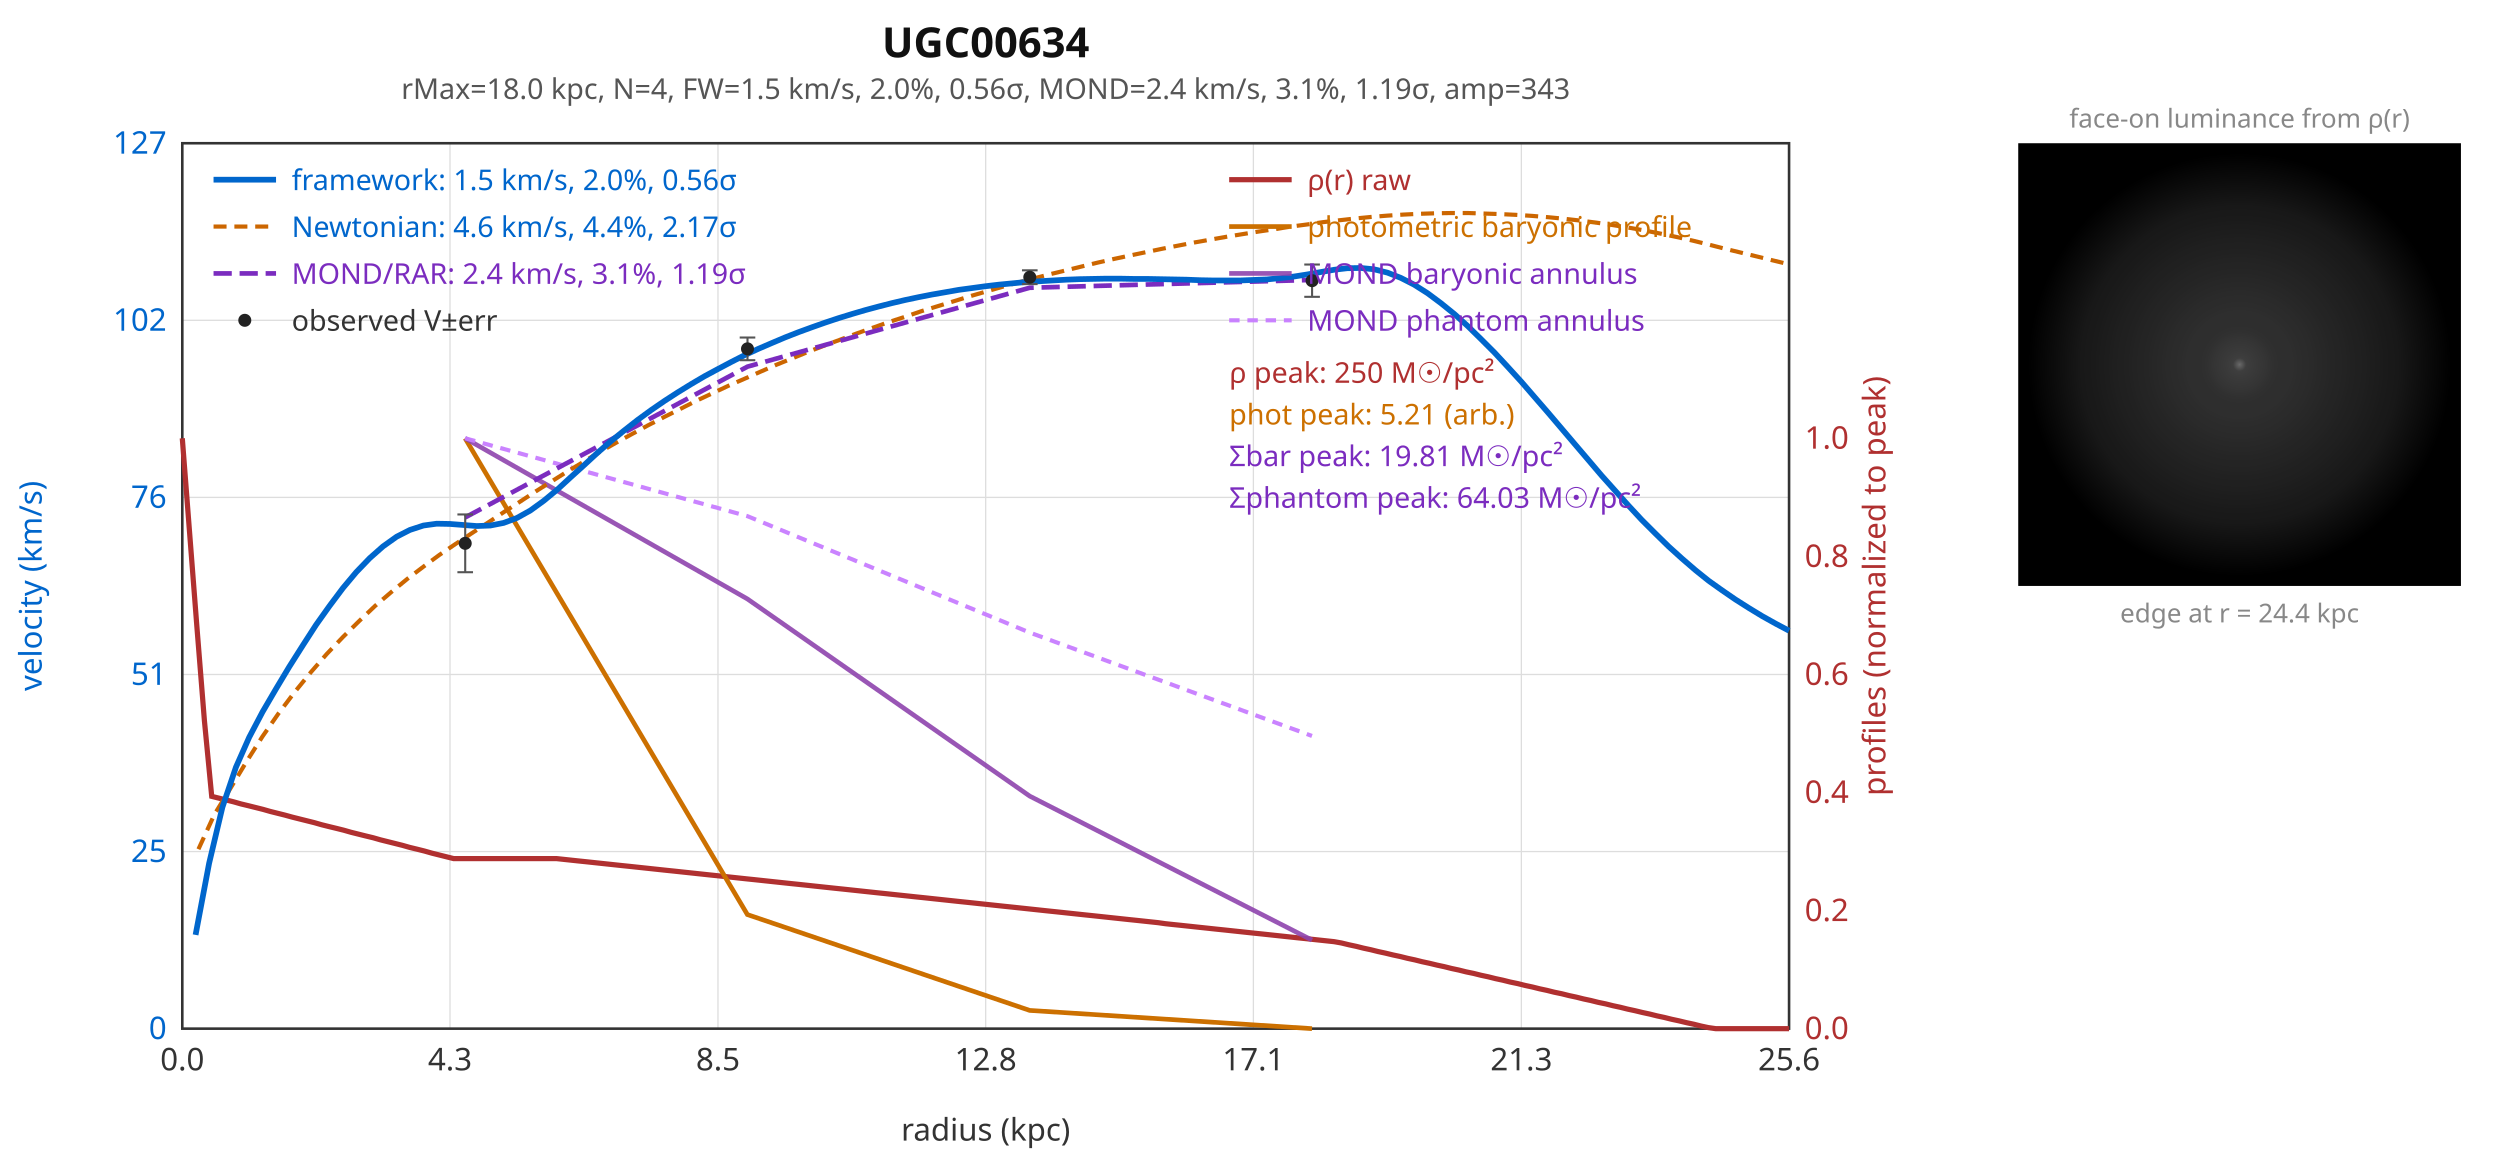
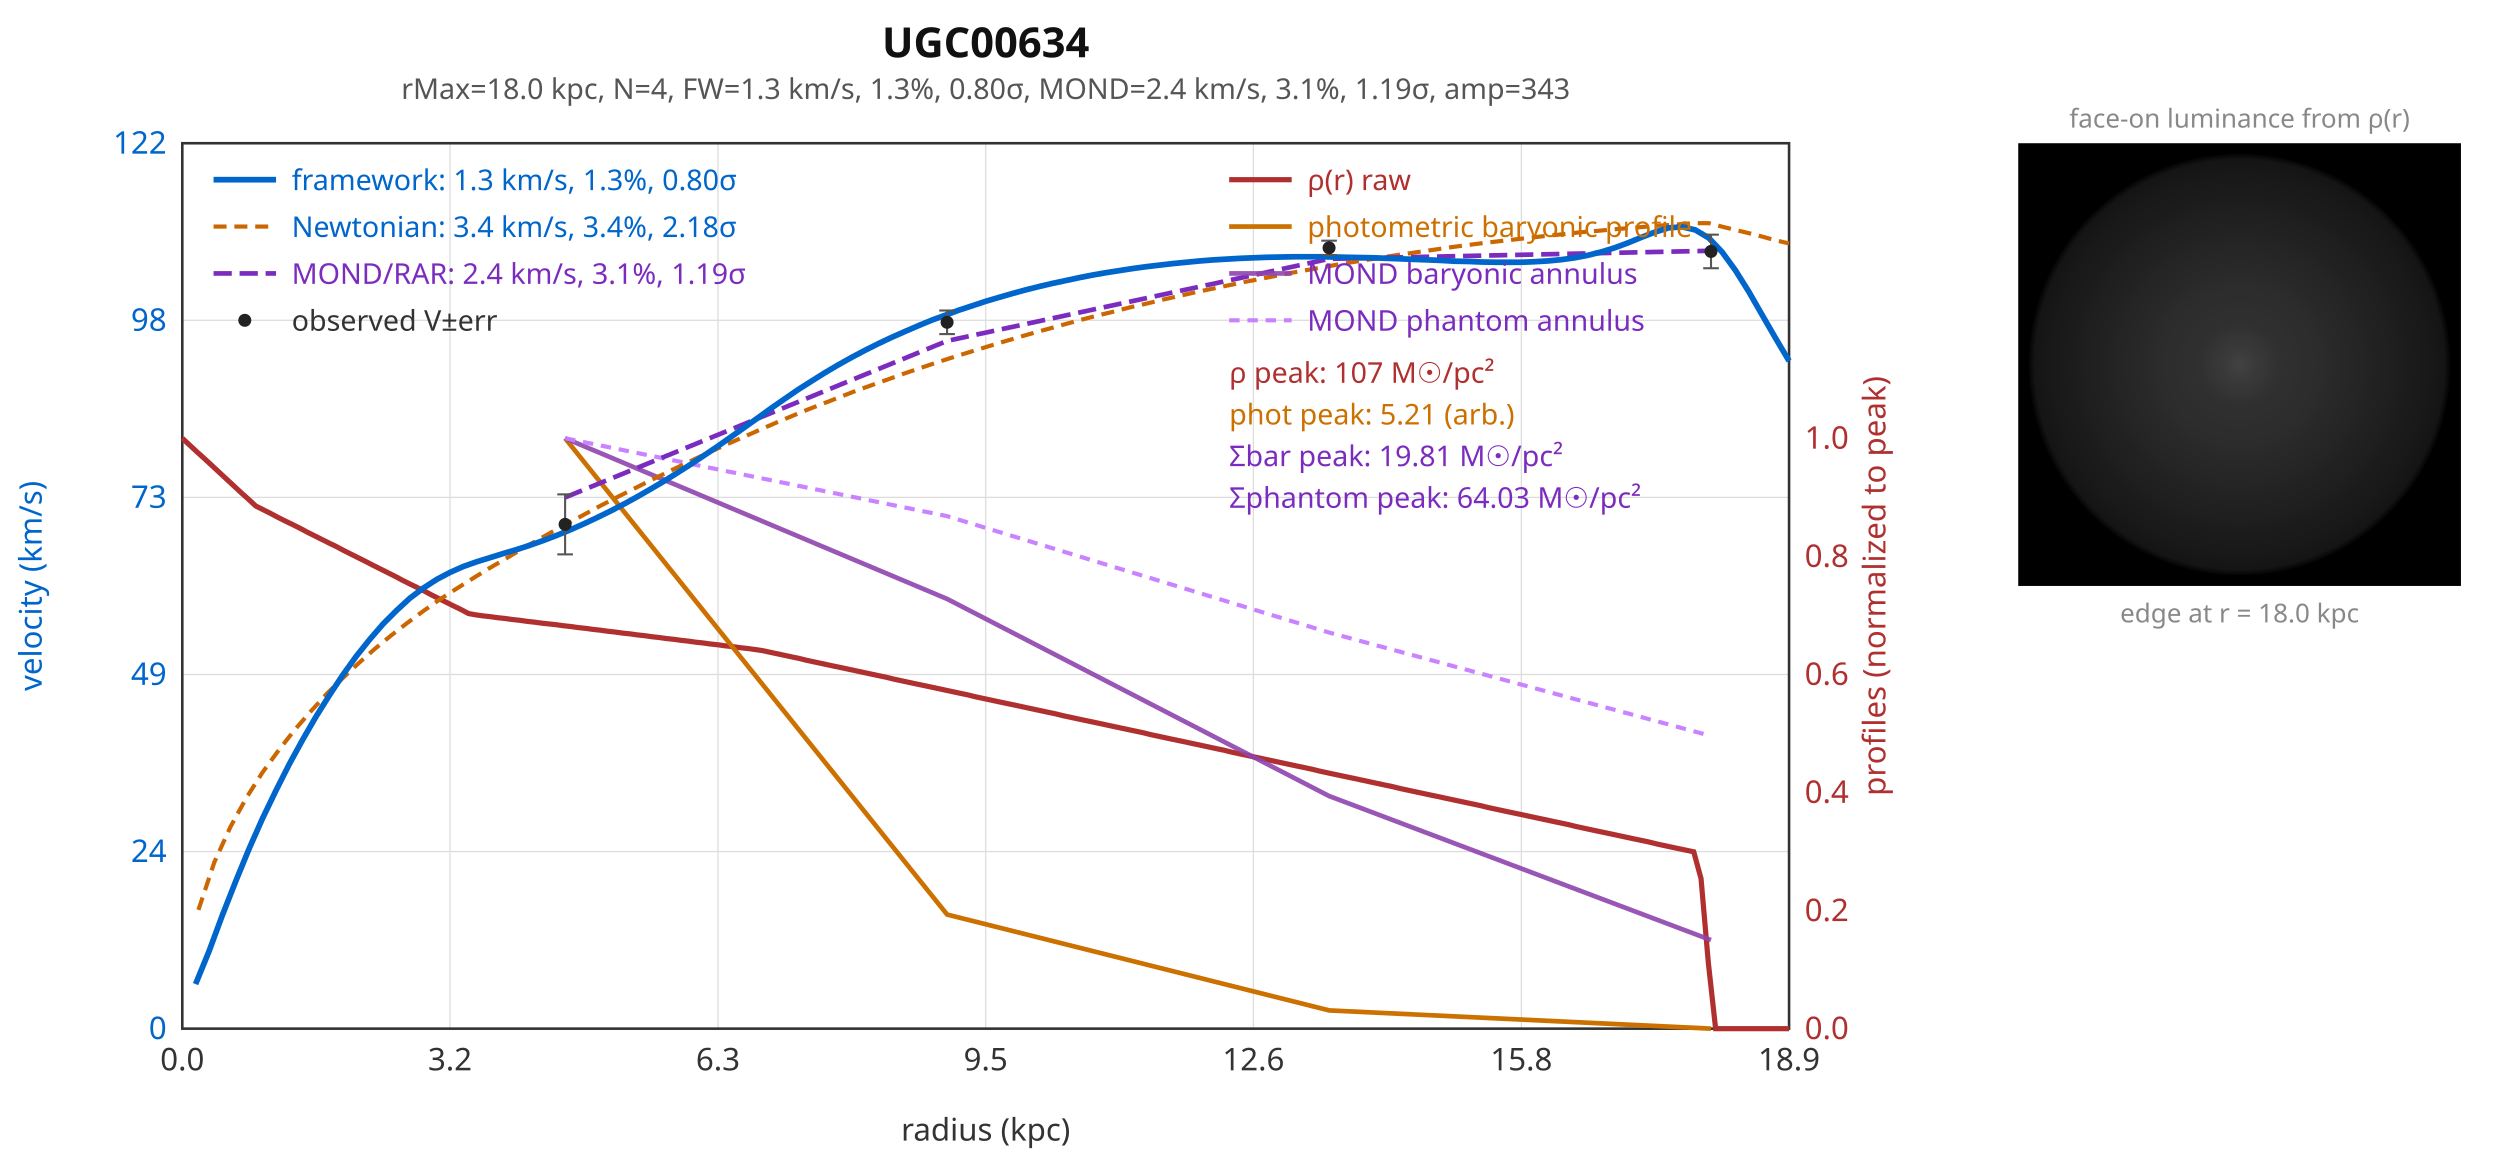
<svg xmlns="http://www.w3.org/2000/svg" viewBox="0 0 960 450" width="960" height="450" font-family="sans-serif" font-size="12">
  <style>
  .ax { stroke: #333; stroke-width: 1; fill: none; }
  .grid { stroke: #ddd; stroke-width: 0.5; fill: none; }
  .lbl { fill: #333; }
  .lbl-l { fill: #0066cc; }
  .lbl-r { fill: #b03030; }
  .obs { fill: #222; }
  .err { stroke: #555; stroke-width: 0.8; fill: none; }
  .fw { stroke: #0066cc; stroke-width: 2.2; fill: none; }
  .nt { stroke: #cc6600; stroke-width: 1.6; fill: none; stroke-dasharray: 5,3; }
  .mond { stroke: #7b2cbf; stroke-width: 1.8; fill: none; stroke-dasharray: 7,3; }
  .lbl-p { fill: #cc7000; }
  .lbl-m { fill: #7b2cbf; }
  .rho { stroke: #b03030; stroke-width: 2.0; fill: none; }
  .phot { stroke: #cc7000; stroke-width: 1.8; fill: none; }
  .mbar { stroke: #8e44ad; stroke-width: 1.8; fill: none; opacity: 0.9; }
  .mph { stroke: #c77dff; stroke-width: 1.6; fill: none; stroke-dasharray: 4,3; opacity: 0.95; }
  .title { fill: #111; font-size: 16px; font-weight: 600; }
  .subtitle { fill: #555; font-size: 11px; }
  .preview-bg { fill: #000; }
  .preview-lbl { fill: #888; font-size: 10px; }
  .legend { font-size: 11px; }
</style>
  <text x="378.5" y="22" text-anchor="middle" class="title">UGC00634</text>
-   <text x="378.5" y="38" text-anchor="middle" class="subtitle">rMax=18.0 kpc, N=4, FW=1.5 km/s, 2.0%, 0.56σ, MOND=2.4 km/s, 3.1%, 1.19σ, amp=343</text>
+   <text x="378.5" y="38" text-anchor="middle" class="subtitle">rMax=18.0 kpc, N=4, FW=1.3 km/s, 1.3%, 0.80σ, MOND=2.4 km/s, 3.1%, 1.19σ, amp=343</text>
  <line x1="70" y1="395.0" x2="687" y2="395.0" class="grid" />
  <text x="64" y="399.0" text-anchor="end" class="lbl-l">0</text>
  <line x1="70" y1="327.0" x2="687" y2="327.0" class="grid" />
-   <text x="64" y="331.0" text-anchor="end" class="lbl-l">25</text>
+   <text x="64" y="331.0" text-anchor="end" class="lbl-l">24</text>
  <line x1="70" y1="259.0" x2="687" y2="259.0" class="grid" />
-   <text x="64" y="263.0" text-anchor="end" class="lbl-l">51</text>
+   <text x="64" y="263.0" text-anchor="end" class="lbl-l">49</text>
  <line x1="70" y1="191.0" x2="687" y2="191.0" class="grid" />
-   <text x="64" y="195.0" text-anchor="end" class="lbl-l">76</text>
+   <text x="64" y="195.0" text-anchor="end" class="lbl-l">73</text>
  <line x1="70" y1="123.0" x2="687" y2="123.0" class="grid" />
-   <text x="64" y="127.0" text-anchor="end" class="lbl-l">102</text>
+   <text x="64" y="127.0" text-anchor="end" class="lbl-l">98</text>
  <line x1="70" y1="55.0" x2="687" y2="55.0" class="grid" />
-   <text x="64" y="59.0" text-anchor="end" class="lbl-l">127</text>
+   <text x="64" y="59.0" text-anchor="end" class="lbl-l">122</text>
  <text x="693" y="399.0" text-anchor="start" class="lbl-r">0.0</text>
  <text x="693" y="353.7" text-anchor="start" class="lbl-r">0.2</text>
  <text x="693" y="308.3" text-anchor="start" class="lbl-r">0.4</text>
  <text x="693" y="263.0" text-anchor="start" class="lbl-r">0.6</text>
  <text x="693" y="217.7" text-anchor="start" class="lbl-r">0.8</text>
  <text x="693" y="172.3" text-anchor="start" class="lbl-r">1.0</text>
  <line x1="70.0" y1="55" x2="70.0" y2="395" class="grid" />
  <text x="70.0" y="411" text-anchor="middle" class="lbl">0.0</text>
  <line x1="172.8" y1="55" x2="172.8" y2="395" class="grid" />
-   <text x="172.8" y="411" text-anchor="middle" class="lbl">4.3</text>
+   <text x="172.8" y="411" text-anchor="middle" class="lbl">3.2</text>
  <line x1="275.7" y1="55" x2="275.7" y2="395" class="grid" />
-   <text x="275.7" y="411" text-anchor="middle" class="lbl">8.5</text>
+   <text x="275.7" y="411" text-anchor="middle" class="lbl">6.3</text>
  <line x1="378.5" y1="55" x2="378.5" y2="395" class="grid" />
-   <text x="378.5" y="411" text-anchor="middle" class="lbl">12.8</text>
+   <text x="378.5" y="411" text-anchor="middle" class="lbl">9.5</text>
  <line x1="481.3" y1="55" x2="481.3" y2="395" class="grid" />
-   <text x="481.3" y="411" text-anchor="middle" class="lbl">17.1</text>
+   <text x="481.3" y="411" text-anchor="middle" class="lbl">12.6</text>
  <line x1="584.2" y1="55" x2="584.2" y2="395" class="grid" />
-   <text x="584.2" y="411" text-anchor="middle" class="lbl">21.3</text>
+   <text x="584.2" y="411" text-anchor="middle" class="lbl">15.8</text>
  <line x1="687.0" y1="55" x2="687.0" y2="395" class="grid" />
-   <text x="687.0" y="411" text-anchor="middle" class="lbl">25.6</text>
+   <text x="687.0" y="411" text-anchor="middle" class="lbl">18.9</text>
  <text x="378.5" y="438" text-anchor="middle" class="lbl">radius (kpc)</text>
  <text x="16" y="225" text-anchor="middle" class="lbl-l" transform="rotate(-90, 16, 225)">velocity (km/s)</text>
  <text x="724" y="225" text-anchor="middle" class="lbl-r" transform="rotate(-90, 724, 225)">profiles (normalized to peak)</text>
  <rect x="70" y="55" width="617" height="340" class="ax" />
-   <path d="M 70.0,168.3 L 72.8,204.5 L 75.6,240.6 L 78.5,276.8 L 81.3,305.8 L 84.1,306.5 L 86.9,307.2 L 89.7,307.9 L 92.5,308.7 L 95.4,309.4 L 98.2,310.1 L 101.0,310.8 L 103.8,311.6 L 106.6,312.3 L 109.4,313.0 L 112.3,313.8 L 115.1,314.5 L 117.9,315.2 L 120.7,315.9 L 123.5,316.7 L 126.3,317.4 L 129.2,318.1 L 132.0,318.8 L 134.8,319.6 L 137.6,320.3 L 140.4,321.0 L 143.3,321.7 L 146.1,322.5 L 148.9,323.2 L 151.7,323.9 L 154.5,324.6 L 157.3,325.4 L 160.2,326.1 L 163.0,326.8 L 165.8,327.6 L 168.6,328.3 L 171.4,329.0 L 174.2,329.7 L 177.1,329.7 L 179.9,329.7 L 182.7,329.7 L 185.5,329.7 L 188.3,329.7 L 191.1,329.7 L 194.0,329.7 L 196.8,329.7 L 199.6,329.7 L 202.4,329.7 L 205.2,329.7 L 208.1,329.7 L 210.9,329.7 L 213.7,329.7 L 216.5,330.0 L 219.3,330.3 L 222.1,330.6 L 225.0,330.9 L 227.8,331.2 L 230.6,331.5 L 233.4,331.8 L 236.2,332.1 L 239.0,332.4 L 241.9,332.7 L 244.7,333.0 L 247.5,333.3 L 250.3,333.6 L 253.1,333.9 L 255.9,334.2 L 258.8,334.5 L 261.6,334.8 L 264.4,335.1 L 267.2,335.4 L 270.0,335.7 L 272.8,336.0 L 275.7,336.3 L 278.5,336.6 L 281.3,336.9 L 284.1,337.2 L 286.9,337.5 L 289.8,337.8 L 292.6,338.1 L 295.4,338.4 L 298.2,338.7 L 301.0,339.0 L 303.8,339.3 L 306.7,339.6 L 309.5,339.9 L 312.3,340.2 L 315.1,340.5 L 317.9,340.8 L 320.7,341.1 L 323.6,341.4 L 326.4,341.7 L 329.2,342.0 L 332.0,342.3 L 334.8,342.6 L 337.6,342.9 L 340.5,343.2 L 343.3,343.5 L 346.1,343.8 L 348.9,344.1 L 351.7,344.4 L 354.6,344.7 L 357.4,345.0 L 360.2,345.3 L 363.0,345.6 L 365.8,345.9 L 368.6,346.2 L 371.5,346.5 L 374.3,346.8 L 377.1,347.1 L 379.9,347.4 L 382.7,347.7 L 385.5,348.0 L 388.4,348.3 L 391.2,348.6 L 394.0,348.9 L 396.8,349.2 L 399.6,349.5 L 402.4,349.8 L 405.3,350.1 L 408.1,350.4 L 410.9,350.7 L 413.7,351.0 L 416.5,351.3 L 419.4,351.6 L 422.2,351.9 L 425.0,352.2 L 427.8,352.5 L 430.6,352.8 L 433.4,353.1 L 436.3,353.4 L 439.1,353.7 L 441.9,354.0 L 444.7,354.3 L 447.5,354.7 L 450.3,355.0 L 453.2,355.3 L 456.0,355.6 L 458.8,355.9 L 461.6,356.2 L 464.4,356.5 L 467.2,356.8 L 470.1,357.1 L 472.9,357.4 L 475.7,357.7 L 478.5,358.0 L 481.3,358.3 L 484.2,358.6 L 487.0,358.9 L 489.8,359.2 L 492.6,359.5 L 495.4,359.8 L 498.2,360.1 L 501.1,360.4 L 503.9,360.7 L 506.7,361.0 L 509.5,361.3 L 512.3,361.6 L 515.1,362.1 L 518.0,362.8 L 520.8,363.4 L 523.6,364.1 L 526.4,364.7 L 529.2,365.4 L 532.0,366.0 L 534.9,366.7 L 537.7,367.3 L 540.5,368.0 L 543.3,368.6 L 546.1,369.3 L 548.9,369.9 L 551.8,370.6 L 554.6,371.2 L 557.4,371.9 L 560.2,372.5 L 563.0,373.2 L 565.9,373.8 L 568.7,374.5 L 571.5,375.1 L 574.3,375.8 L 577.1,376.4 L 579.9,377.1 L 582.8,377.7 L 585.6,378.4 L 588.4,379.0 L 591.2,379.7 L 594.0,380.3 L 596.8,381.0 L 599.7,381.6 L 602.5,382.3 L 605.3,382.9 L 608.1,383.6 L 610.9,384.2 L 613.7,384.9 L 616.6,385.5 L 619.4,386.2 L 622.2,386.8 L 625.0,387.5 L 627.8,388.1 L 630.7,388.8 L 633.5,389.4 L 636.3,390.1 L 639.1,390.7 L 641.9,391.4 L 644.7,392.0 L 647.6,392.7 L 650.4,393.3 L 653.2,394.0 L 656.0,394.6 L 658.8,395.0 L 661.6,395.0 L 664.5,395.0 L 667.3,395.0 L 670.1,395.0 L 672.9,395.0 L 675.7,395.0 L 678.5,395.0 L 681.4,395.0 L 684.2,395.0 L 687.0,395.0" class="rho" />
-   <path d="M 178.6,168.3 L 287.0,351.2 L 395.4,388.0 L 503.8,395.0" class="phot" />
-   <path d="M 178.6,168.3 L 287.0,230.0 L 395.4,305.7 L 503.8,361.0" class="mbar" />
-   <path d="M 178.6,168.3 L 287.0,198.2 L 395.4,242.9 L 503.8,282.6" class="mph" />
-   <path d="M 76.2,326.1 L 82.3,312.8 L 88.5,302.7 L 94.7,292.4 L 100.8,282.8 L 107.0,273.9 L 113.2,265.7 L 119.4,258.1 L 125.5,251.1 L 131.7,244.6 L 137.9,238.5 L 144.0,232.7 L 150.2,227.4 L 156.4,222.3 L 162.6,217.6 L 168.7,213.1 L 174.9,208.9 L 181.1,204.8 L 187.2,200.8 L 193.4,196.7 L 199.6,192.7 L 205.7,188.7 L 211.9,184.8 L 218.1,180.9 L 224.3,177.2 L 230.4,173.5 L 236.6,170.0 L 242.8,166.6 L 248.9,163.3 L 255.1,160.1 L 261.3,157.0 L 267.4,153.9 L 273.6,151.0 L 279.8,148.1 L 286.0,145.4 L 292.1,142.7 L 298.3,140.0 L 304.5,137.5 L 310.6,135.0 L 316.8,132.6 L 323.0,130.3 L 329.1,128.0 L 335.3,125.8 L 341.5,123.6 L 347.7,121.6 L 353.8,119.5 L 360.0,117.6 L 366.2,115.7 L 372.3,113.8 L 378.5,112.0 L 384.7,110.2 L 390.8,108.5 L 397.0,106.9 L 403.2,105.3 L 409.4,103.8 L 415.5,102.3 L 421.7,100.8 L 427.9,99.4 L 434.0,98.1 L 440.2,96.8 L 446.4,95.5 L 452.5,94.3 L 458.7,93.1 L 464.9,92.0 L 471.1,90.9 L 477.2,89.9 L 483.4,88.9 L 489.6,88.0 L 495.7,87.0 L 501.9,86.2 L 508.1,85.3 L 514.2,84.6 L 520.4,83.9 L 526.6,83.3 L 532.8,82.8 L 538.9,82.4 L 545.1,82.1 L 551.3,81.9 L 557.4,81.8 L 563.6,81.8 L 569.8,82.0 L 575.9,82.2 L 582.1,82.5 L 588.3,82.9 L 594.4,83.4 L 600.6,84.0 L 606.8,84.7 L 613.0,85.5 L 619.1,86.4 L 625.3,87.4 L 631.5,88.5 L 637.6,89.7 L 643.8,91.0 L 650.0,92.4 L 656.1,93.9 L 662.3,95.5 L 668.5,97.0 L 674.7,98.5 L 680.8,100.0 L 687.0,101.5" class="nt" />
-   <path d="M 178.6,198.7 L 287.0,140.8 L 395.4,110.5 L 503.8,107.5" class="mond" />
-   <path d="M 75.1,359.0 L 80.3,331.5 L 85.4,310.0 L 90.6,294.6 L 95.7,283.1 L 100.8,273.4 L 106.0,264.5 L 111.1,256.0 L 116.3,247.8 L 121.4,239.9 L 126.6,232.6 L 131.7,225.8 L 136.8,219.7 L 142.0,214.3 L 147.1,209.8 L 152.3,206.1 L 157.4,203.5 L 162.6,201.8 L 167.7,201.1 L 172.8,201.2 L 178.0,201.6 L 183.1,202.0 L 188.3,201.8 L 193.4,200.8 L 198.5,198.9 L 203.7,196.0 L 208.8,192.3 L 214.0,188.0 L 219.1,183.3 L 224.3,178.6 L 229.4,173.9 L 234.5,169.5 L 239.7,165.3 L 244.8,161.3 L 250.0,157.5 L 255.1,154.0 L 260.2,150.7 L 265.4,147.5 L 270.5,144.5 L 275.7,141.7 L 280.8,139.0 L 285.9,136.4 L 291.1,134.0 L 296.2,131.8 L 301.4,129.6 L 306.5,127.6 L 311.7,125.7 L 316.8,123.9 L 321.9,122.2 L 327.1,120.6 L 332.2,119.1 L 337.4,117.7 L 342.5,116.4 L 347.6,115.2 L 352.8,114.1 L 357.9,113.1 L 363.1,112.2 L 368.2,111.3 L 373.4,110.6 L 378.5,109.9 L 383.6,109.3 L 388.8,108.8 L 393.9,108.3 L 399.1,108.0 L 404.2,107.7 L 409.4,107.4 L 414.5,107.2 L 419.6,107.1 L 424.8,107.0 L 429.9,107.0 L 435.1,107.1 L 440.2,107.1 L 445.3,107.2 L 450.5,107.3 L 455.6,107.4 L 460.8,107.6 L 465.9,107.7 L 471.1,107.7 L 476.2,107.7 L 481.3,107.5 L 486.5,107.3 L 491.6,106.8 L 496.8,106.2 L 501.9,105.4 L 507.0,104.5 L 512.2,103.6 L 517.3,103.0 L 522.5,102.9 L 527.6,103.4 L 532.8,104.7 L 537.9,106.7 L 543.0,109.3 L 548.2,112.6 L 553.3,116.4 L 558.5,120.6 L 563.6,125.2 L 568.7,130.2 L 573.9,135.4 L 579.0,140.9 L 584.2,146.6 L 589.3,152.5 L 594.5,158.5 L 599.6,164.5 L 604.7,170.5 L 609.9,176.6 L 615.0,182.6 L 620.2,188.4 L 625.3,194.1 L 630.4,199.6 L 635.6,204.8 L 640.7,209.8 L 645.9,214.5 L 651.0,218.9 L 656.1,223.0 L 661.3,226.7 L 666.4,230.2 L 671.6,233.5 L 676.7,236.6 L 681.9,239.5 L 687.0,242.2" class="fw" />
-   <line x1="178.64" y1="197.55" x2="178.64" y2="219.73" class="err" />
-   <line x1="175.64" y1="197.55" x2="181.64" y2="197.55" class="err" />
-   <line x1="175.64" y1="219.73" x2="181.64" y2="219.73" class="err" />
-   <circle cx="178.64" cy="208.64" r="2.5" class="obs" />
-   <line x1="287.04" y1="129.61" x2="287.04" y2="138.32" class="err" />
-   <line x1="284.04" y1="129.61" x2="290.04" y2="129.61" class="err" />
-   <line x1="284.04" y1="138.32" x2="290.04" y2="138.32" class="err" />
-   <circle cx="287.04" cy="133.96" r="2.5" class="obs" />
-   <line x1="395.44" y1="103.80" x2="395.44" y2="109.09" class="err" />
-   <line x1="392.44" y1="103.80" x2="398.44" y2="103.80" class="err" />
-   <line x1="392.44" y1="109.09" x2="398.44" y2="109.09" class="err" />
-   <circle cx="395.44" cy="106.44" r="2.5" class="obs" />
-   <line x1="503.84" y1="101.58" x2="503.84" y2="113.98" class="err" />
-   <line x1="500.84" y1="101.58" x2="506.84" y2="101.58" class="err" />
-   <line x1="500.84" y1="113.98" x2="506.84" y2="113.98" class="err" />
-   <circle cx="503.84" cy="107.78" r="2.5" class="obs" />
+   <path d="M 70.0,168.3 L 72.8,170.9 L 75.6,173.5 L 78.5,176.1 L 81.3,178.7 L 84.1,181.3 L 86.9,183.9 L 89.7,186.5 L 92.5,189.1 L 95.4,191.7 L 98.2,194.3 L 101.0,195.7 L 103.8,197.1 L 106.6,198.6 L 109.4,200.0 L 112.3,201.4 L 115.1,202.8 L 117.9,204.3 L 120.7,205.7 L 123.5,207.1 L 126.3,208.5 L 129.2,209.9 L 132.0,211.4 L 134.8,212.8 L 137.6,214.2 L 140.4,215.6 L 143.3,217.1 L 146.1,218.5 L 148.9,219.9 L 151.7,221.3 L 154.5,222.8 L 157.3,224.2 L 160.2,225.6 L 163.0,227.0 L 165.8,228.5 L 168.6,229.9 L 171.4,231.3 L 174.2,232.7 L 177.1,234.1 L 179.9,235.6 L 182.7,236.1 L 185.5,236.5 L 188.3,236.8 L 191.1,237.2 L 194.0,237.5 L 196.8,237.9 L 199.6,238.2 L 202.4,238.6 L 205.2,238.9 L 208.1,239.3 L 210.9,239.6 L 213.7,239.9 L 216.5,240.3 L 219.3,240.6 L 222.1,241.0 L 225.0,241.3 L 227.8,241.7 L 230.6,242.0 L 233.4,242.4 L 236.2,242.7 L 239.0,243.1 L 241.9,243.4 L 244.7,243.8 L 247.5,244.1 L 250.3,244.5 L 253.1,244.8 L 255.9,245.2 L 258.8,245.5 L 261.6,245.9 L 264.4,246.2 L 267.2,246.6 L 270.0,246.9 L 272.8,247.3 L 275.7,247.6 L 278.5,248.0 L 281.3,248.3 L 284.1,248.7 L 286.9,249.0 L 289.8,249.4 L 292.6,249.8 L 295.4,250.4 L 298.2,251.0 L 301.0,251.6 L 303.8,252.2 L 306.7,252.8 L 309.5,253.5 L 312.3,254.1 L 315.1,254.7 L 317.9,255.3 L 320.7,255.9 L 323.6,256.5 L 326.4,257.1 L 329.2,257.7 L 332.0,258.3 L 334.8,258.9 L 337.6,259.5 L 340.5,260.1 L 343.3,260.8 L 346.1,261.4 L 348.9,262.0 L 351.7,262.6 L 354.6,263.2 L 357.4,263.8 L 360.2,264.4 L 363.0,265.0 L 365.8,265.6 L 368.6,266.2 L 371.5,266.8 L 374.3,267.5 L 377.1,268.1 L 379.9,268.7 L 382.7,269.3 L 385.5,269.9 L 388.4,270.5 L 391.2,271.1 L 394.0,271.7 L 396.8,272.3 L 399.6,272.9 L 402.4,273.5 L 405.3,274.1 L 408.1,274.8 L 410.9,275.4 L 413.7,276.0 L 416.5,276.6 L 419.4,277.2 L 422.2,277.8 L 425.0,278.4 L 427.8,279.0 L 430.6,279.6 L 433.4,280.2 L 436.3,280.8 L 439.1,281.4 L 441.9,282.1 L 444.7,282.7 L 447.5,283.3 L 450.3,283.9 L 453.2,284.5 L 456.0,285.1 L 458.8,285.7 L 461.6,286.3 L 464.4,286.9 L 467.2,287.5 L 470.1,288.1 L 472.9,288.8 L 475.7,289.4 L 478.5,290.0 L 481.3,290.6 L 484.2,291.2 L 487.0,291.8 L 489.8,292.4 L 492.6,293.0 L 495.4,293.6 L 498.2,294.2 L 501.1,294.8 L 503.9,295.4 L 506.7,296.1 L 509.5,296.7 L 512.3,297.3 L 515.1,297.9 L 518.0,298.5 L 520.8,299.1 L 523.6,299.7 L 526.4,300.3 L 529.2,300.9 L 532.0,301.5 L 534.9,302.1 L 537.7,302.8 L 540.5,303.4 L 543.3,304.0 L 546.1,304.6 L 548.9,305.2 L 551.8,305.8 L 554.6,306.4 L 557.4,307.0 L 560.2,307.6 L 563.0,308.2 L 565.9,308.8 L 568.7,309.4 L 571.5,310.1 L 574.3,310.7 L 577.1,311.3 L 579.9,311.9 L 582.8,312.5 L 585.6,313.1 L 588.4,313.7 L 591.2,314.3 L 594.0,314.9 L 596.8,315.5 L 599.7,316.1 L 602.5,316.7 L 605.3,317.4 L 608.1,318.0 L 610.9,318.6 L 613.7,319.2 L 616.6,319.8 L 619.4,320.4 L 622.2,321.0 L 625.0,321.6 L 627.8,322.2 L 630.7,322.8 L 633.5,323.4 L 636.3,324.1 L 639.1,324.7 L 641.9,325.3 L 644.7,325.9 L 647.6,326.5 L 650.4,327.1 L 653.2,337.4 L 656.0,369.7 L 658.8,395.0 L 661.6,395.0 L 664.5,395.0 L 667.3,395.0 L 670.1,395.0 L 672.9,395.0 L 675.7,395.0 L 678.5,395.0 L 681.4,395.0 L 684.2,395.0 L 687.0,395.0" class="rho" />
+   <path d="M 217.0,168.3 L 363.7,351.2 L 510.4,388.0 L 657.0,395.0" class="phot" />
+   <path d="M 217.0,168.3 L 363.7,230.0 L 510.4,305.7 L 657.0,361.0" class="mbar" />
+   <path d="M 217.0,168.3 L 363.7,198.2 L 510.4,242.9 L 657.0,282.6" class="mph" />
+   <path d="M 76.2,349.4 L 82.3,331.1 L 88.5,317.5 L 94.7,306.2 L 100.8,296.6 L 107.0,288.1 L 113.2,280.2 L 119.4,273.1 L 125.5,266.4 L 131.7,260.3 L 137.9,254.5 L 144.0,249.1 L 150.2,244.0 L 156.4,239.2 L 162.6,234.6 L 168.7,230.3 L 174.9,226.3 L 181.1,222.4 L 187.2,218.6 L 193.4,215.0 L 199.6,211.3 L 205.7,207.8 L 211.9,204.3 L 218.1,200.9 L 224.3,197.6 L 230.4,194.3 L 236.6,191.1 L 242.8,188.0 L 248.9,184.9 L 255.1,181.9 L 261.3,178.9 L 267.4,176.0 L 273.6,173.1 L 279.8,170.3 L 286.0,167.6 L 292.1,164.9 L 298.3,162.2 L 304.5,159.6 L 310.6,157.1 L 316.8,154.7 L 323.0,152.3 L 329.1,149.9 L 335.3,147.7 L 341.5,145.5 L 347.6,143.3 L 353.8,141.2 L 360.0,139.1 L 366.2,137.1 L 372.3,135.2 L 378.5,133.3 L 384.7,131.4 L 390.8,129.6 L 397.0,127.8 L 403.2,126.1 L 409.3,124.4 L 415.5,122.7 L 421.7,121.1 L 427.9,119.6 L 434.0,118.0 L 440.2,116.6 L 446.4,115.1 L 452.5,113.7 L 458.7,112.3 L 464.9,111.0 L 471.1,109.7 L 477.2,108.4 L 483.4,107.2 L 489.6,106.0 L 495.7,104.8 L 501.9,103.7 L 508.1,102.6 L 514.2,101.5 L 520.4,100.5 L 526.6,99.5 L 532.8,98.5 L 538.9,97.6 L 545.1,96.7 L 551.3,95.8 L 557.4,94.9 L 563.6,94.1 L 569.8,93.3 L 575.9,92.6 L 582.1,91.9 L 588.3,91.2 L 594.4,90.5 L 600.6,89.9 L 606.8,89.2 L 613.0,88.7 L 619.1,88.1 L 625.3,87.6 L 631.5,87.1 L 637.6,86.6 L 643.8,86.2 L 650.0,85.7 L 656.2,85.7 L 662.3,87.3 L 668.5,88.8 L 674.7,90.3 L 680.8,92.0 L 687.0,93.5" class="nt" />
+   <path d="M 217.0,191.0 L 363.7,130.9 L 510.4,99.4 L 657.0,96.3" class="mond" />
+   <path d="M 75.1,377.9 L 80.3,365.2 L 85.4,351.4 L 90.6,338.2 L 95.7,325.8 L 100.8,314.3 L 106.0,303.5 L 111.1,293.4 L 116.3,283.9 L 121.4,275.1 L 126.6,266.8 L 131.7,259.1 L 136.8,252.0 L 142.0,245.5 L 147.1,239.6 L 152.3,234.4 L 157.4,229.7 L 162.6,225.8 L 167.7,222.5 L 172.8,219.8 L 178.0,217.5 L 183.1,215.7 L 188.3,214.1 L 193.4,212.5 L 198.5,211.0 L 203.7,209.3 L 208.8,207.5 L 214.0,205.5 L 219.1,203.4 L 224.3,201.1 L 229.4,198.7 L 234.5,196.2 L 239.7,193.5 L 244.8,190.7 L 250.0,187.7 L 255.1,184.7 L 260.2,181.5 L 265.4,178.2 L 270.5,174.8 L 275.7,171.3 L 280.8,167.7 L 285.9,164.1 L 291.1,160.4 L 296.2,156.7 L 301.4,153.1 L 306.5,149.6 L 311.7,146.3 L 316.8,143.1 L 321.9,140.1 L 327.1,137.2 L 332.2,134.5 L 337.4,131.9 L 342.5,129.5 L 347.7,127.2 L 352.8,125.0 L 357.9,122.9 L 363.1,121.0 L 368.2,119.1 L 373.4,117.4 L 378.5,115.7 L 383.6,114.2 L 388.8,112.7 L 393.9,111.3 L 399.1,110.0 L 404.2,108.8 L 409.4,107.7 L 414.5,106.6 L 419.6,105.6 L 424.8,104.7 L 429.9,103.9 L 435.1,103.1 L 440.2,102.4 L 445.3,101.8 L 450.5,101.2 L 455.6,100.7 L 460.8,100.2 L 465.9,99.8 L 471.1,99.5 L 476.2,99.2 L 481.3,99.0 L 486.5,98.8 L 491.6,98.7 L 496.8,98.6 L 501.9,98.6 L 507.0,98.6 L 512.2,98.7 L 517.3,98.8 L 522.5,98.9 L 527.6,99.0 L 532.8,99.2 L 537.9,99.4 L 543.0,99.6 L 548.2,99.8 L 553.3,100.0 L 558.5,100.3 L 563.6,100.4 L 568.7,100.6 L 573.9,100.7 L 579.0,100.7 L 584.2,100.7 L 589.3,100.5 L 594.4,100.2 L 599.6,99.7 L 604.7,99.0 L 609.9,98.0 L 615.0,96.7 L 620.2,95.1 L 625.3,93.2 L 630.4,91.1 L 635.6,89.1 L 640.7,87.5 L 645.9,87.1 L 651.0,88.3 L 656.2,91.4 L 661.3,96.8 L 666.4,103.8 L 671.6,112.1 L 676.7,121.0 L 681.9,130.0 L 687.0,138.6" class="fw" />
+   <line x1="217.00" y1="189.84" x2="217.00" y2="212.88" class="err" />
+   <line x1="214.00" y1="189.84" x2="220.00" y2="189.84" class="err" />
+   <line x1="214.00" y1="212.88" x2="220.00" y2="212.88" class="err" />
+   <circle cx="217.00" cy="201.36" r="2.5" class="obs" />
+   <line x1="363.68" y1="119.24" x2="363.68" y2="128.29" class="err" />
+   <line x1="360.68" y1="119.24" x2="366.68" y2="119.24" class="err" />
+   <line x1="360.68" y1="128.29" x2="366.68" y2="128.29" class="err" />
+   <circle cx="363.68" cy="123.76" r="2.5" class="obs" />
+   <line x1="510.36" y1="92.42" x2="510.36" y2="97.92" class="err" />
+   <line x1="507.36" y1="92.42" x2="513.36" y2="92.42" class="err" />
+   <line x1="507.36" y1="97.92" x2="513.36" y2="97.92" class="err" />
+   <circle cx="510.36" cy="95.17" r="2.5" class="obs" />
+   <line x1="657.03" y1="90.11" x2="657.03" y2="103.00" class="err" />
+   <line x1="654.03" y1="90.11" x2="660.03" y2="90.11" class="err" />
+   <line x1="654.03" y1="103.00" x2="660.03" y2="103.00" class="err" />
+   <circle cx="657.03" cy="96.55" r="2.5" class="obs" />
  <g class="legend">
    <line x1="82" y1="69" x2="106" y2="69" class="fw" />
-     <text x="112" y="73" class="lbl-l">framework: 1.5 km/s, 2.0%, 0.56σ</text>
+     <text x="112" y="73" class="lbl-l">framework: 1.3 km/s, 1.3%, 0.80σ</text>
    <line x1="82" y1="87" x2="106" y2="87" class="nt" />
-     <text x="112" y="91" class="lbl-l">Newtonian: 4.6 km/s, 4.4%, 2.17σ</text>
+     <text x="112" y="91" class="lbl-l">Newtonian: 3.4 km/s, 3.4%, 2.18σ</text>
    <line x1="82" y1="105" x2="106" y2="105" class="mond" />
    <text x="112" y="109" class="lbl-m">MOND/RAR: 2.4 km/s, 3.1%, 1.19σ</text>
    <circle cx="94" cy="123" r="2.5" class="obs" />
    <text x="112" y="127" class="lbl">observed V±err</text>
  </g>
  <g class="legend">
    <line x1="472" y1="69" x2="496" y2="69" class="rho" />
    <text x="502" y="73" class="lbl-r">ρ(r) raw</text>
    <line x1="472" y1="87" x2="496" y2="87" class="phot" />
    <text x="502" y="91" class="lbl-p">photometric baryonic profile</text>
    <line x1="472" y1="105" x2="496" y2="105" class="mbar" />
    <text x="502" y="109" class="lbl-m">MOND baryonic annulus</text>
    <line x1="472" y1="123" x2="496" y2="123" class="mph" />
    <text x="502" y="127" class="lbl-m">MOND phantom annulus</text>
-     <text x="472" y="147" class="lbl-r">ρ peak: 250 M☉/pc²</text>
+     <text x="472" y="147" class="lbl-r">ρ peak: 107 M☉/pc²</text>
    <text x="472" y="163" class="lbl-p">phot peak: 5.21 (arb.)</text>
    <text x="472" y="179" class="lbl-m">Σbar peak: 19.81 M☉/pc²</text>
    <text x="472" y="195" class="lbl-m">Σphantom peak: 64.03 M☉/pc²</text>
  </g>
  <rect x="775" y="55" width="170" height="170" class="preview-bg" />
  <defs>
    <radialGradient id="g_UGC00634" cx="0.5" cy="0.5" r="0.5">
-       <stop offset="0" stop-color="rgb(105,105,105)" />
-       <stop offset="0.031" stop-color="rgb(62,62,62)" />
-       <stop offset="0.062" stop-color="rgb(58,58,58)" />
-       <stop offset="0.094" stop-color="rgb(55,55,55)" />
-       <stop offset="0.125" stop-color="rgb(52,52,52)" />
-       <stop offset="0.156" stop-color="rgb(48,48,48)" />
-       <stop offset="0.188" stop-color="rgb(46,46,46)" />
-       <stop offset="0.219" stop-color="rgb(46,46,46)" />
-       <stop offset="0.25" stop-color="rgb(46,46,46)" />
-       <stop offset="0.281" stop-color="rgb(44,44,44)" />
-       <stop offset="0.312" stop-color="rgb(43,43,43)" />
-       <stop offset="0.344" stop-color="rgb(42,42,42)" />
-       <stop offset="0.375" stop-color="rgb(40,40,40)" />
-       <stop offset="0.406" stop-color="rgb(39,39,39)" />
-       <stop offset="0.438" stop-color="rgb(37,37,37)" />
-       <stop offset="0.469" stop-color="rgb(36,36,36)" />
-       <stop offset="0.5" stop-color="rgb(35,35,35)" />
-       <stop offset="0.531" stop-color="rgb(33,33,33)" />
-       <stop offset="0.562" stop-color="rgb(32,32,32)" />
-       <stop offset="0.594" stop-color="rgb(31,31,31)" />
-       <stop offset="0.625" stop-color="rgb(29,29,29)" />
-       <stop offset="0.656" stop-color="rgb(28,28,28)" />
-       <stop offset="0.688" stop-color="rgb(26,26,26)" />
-       <stop offset="0.719" stop-color="rgb(25,25,25)" />
-       <stop offset="0.75" stop-color="rgb(24,24,24)" />
-       <stop offset="0.781" stop-color="rgb(21,21,21)" />
-       <stop offset="0.812" stop-color="rgb(18,18,18)" />
-       <stop offset="0.844" stop-color="rgb(15,15,15)" />
-       <stop offset="0.875" stop-color="rgb(12,12,12)" />
-       <stop offset="0.906" stop-color="rgb(9,9,9)" />
-       <stop offset="0.938" stop-color="rgb(6,6,6)" />
-       <stop offset="0.969" stop-color="rgb(3,3,3)" />
-       <stop offset="1" stop-color="rgb(0,0,0)" />
+       <stop offset="0" stop-color="rgb(66,66,66)" />
+       <stop offset="0.031" stop-color="rgb(63,63,63)" />
+       <stop offset="0.062" stop-color="rgb(59,59,59)" />
+       <stop offset="0.094" stop-color="rgb(56,56,56)" />
+       <stop offset="0.125" stop-color="rgb(54,54,54)" />
+       <stop offset="0.156" stop-color="rgb(51,51,51)" />
+       <stop offset="0.188" stop-color="rgb(48,48,48)" />
+       <stop offset="0.219" stop-color="rgb(47,47,47)" />
+       <stop offset="0.25" stop-color="rgb(47,47,47)" />
+       <stop offset="0.281" stop-color="rgb(46,46,46)" />
+       <stop offset="0.312" stop-color="rgb(45,45,45)" />
+       <stop offset="0.344" stop-color="rgb(45,45,45)" />
+       <stop offset="0.375" stop-color="rgb(44,44,44)" />
+       <stop offset="0.406" stop-color="rgb(43,43,43)" />
+       <stop offset="0.438" stop-color="rgb(41,41,41)" />
+       <stop offset="0.469" stop-color="rgb(40,40,40)" />
+       <stop offset="0.5" stop-color="rgb(39,39,39)" />
+       <stop offset="0.531" stop-color="rgb(38,38,38)" />
+       <stop offset="0.562" stop-color="rgb(37,37,37)" />
+       <stop offset="0.594" stop-color="rgb(36,36,36)" />
+       <stop offset="0.625" stop-color="rgb(34,34,34)" />
+       <stop offset="0.656" stop-color="rgb(33,33,33)" />
+       <stop offset="0.688" stop-color="rgb(32,32,32)" />
+       <stop offset="0.719" stop-color="rgb(31,31,31)" />
+       <stop offset="0.75" stop-color="rgb(30,30,30)" />
+       <stop offset="0.781" stop-color="rgb(28,28,28)" />
+       <stop offset="0.812" stop-color="rgb(27,27,27)" />
+       <stop offset="0.844" stop-color="rgb(26,26,26)" />
+       <stop offset="0.875" stop-color="rgb(25,25,25)" />
+       <stop offset="0.906" stop-color="rgb(24,24,24)" />
+       <stop offset="0.938" stop-color="rgb(22,22,22)" />
+       <stop offset="0.969" stop-color="rgb(21,21,21)" />
+       <stop offset="1" stop-color="rgb(2,2,2)" />
    </radialGradient>
  </defs>
  <circle cx="860" cy="140" r="81" fill="url(#g_UGC00634)" />
  <text x="860" y="49" text-anchor="middle" class="preview-lbl">face-on luminance from ρ(r)</text>
-   <text x="860" y="239" text-anchor="middle" class="preview-lbl">edge at r = 24.4 kpc</text>
+   <text x="860" y="239" text-anchor="middle" class="preview-lbl">edge at r = 18.0 kpc</text>
</svg>
